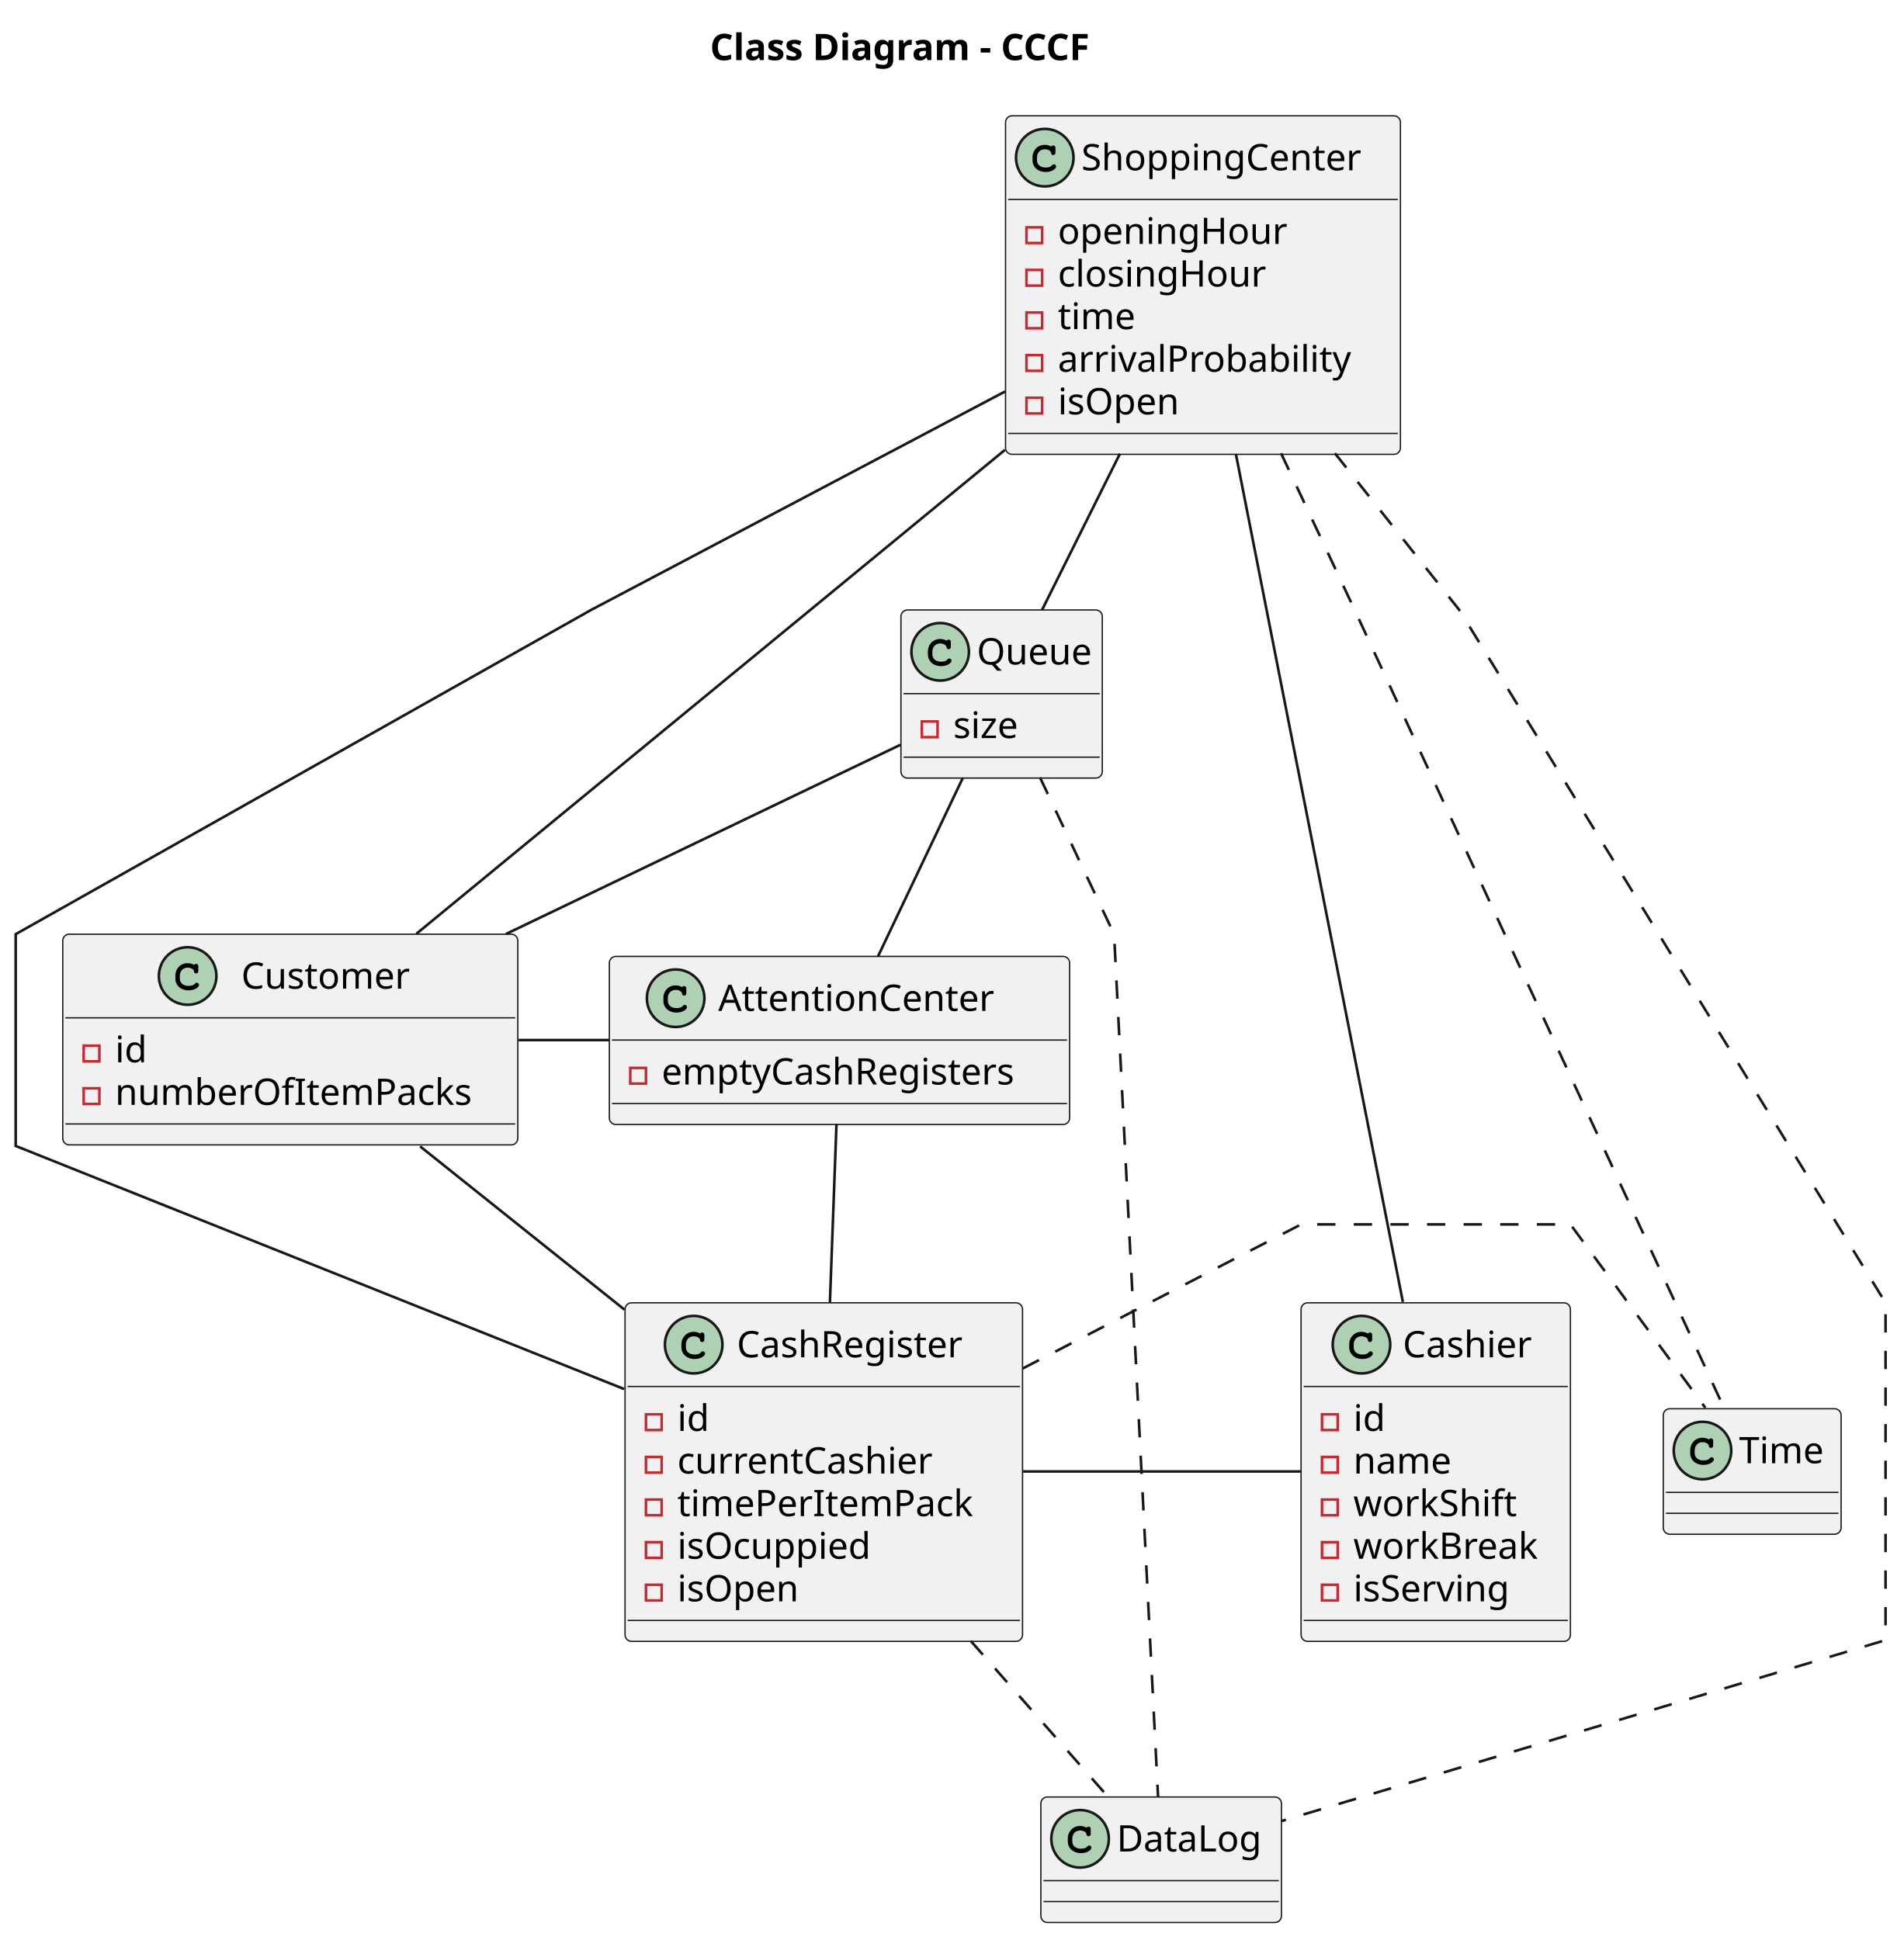
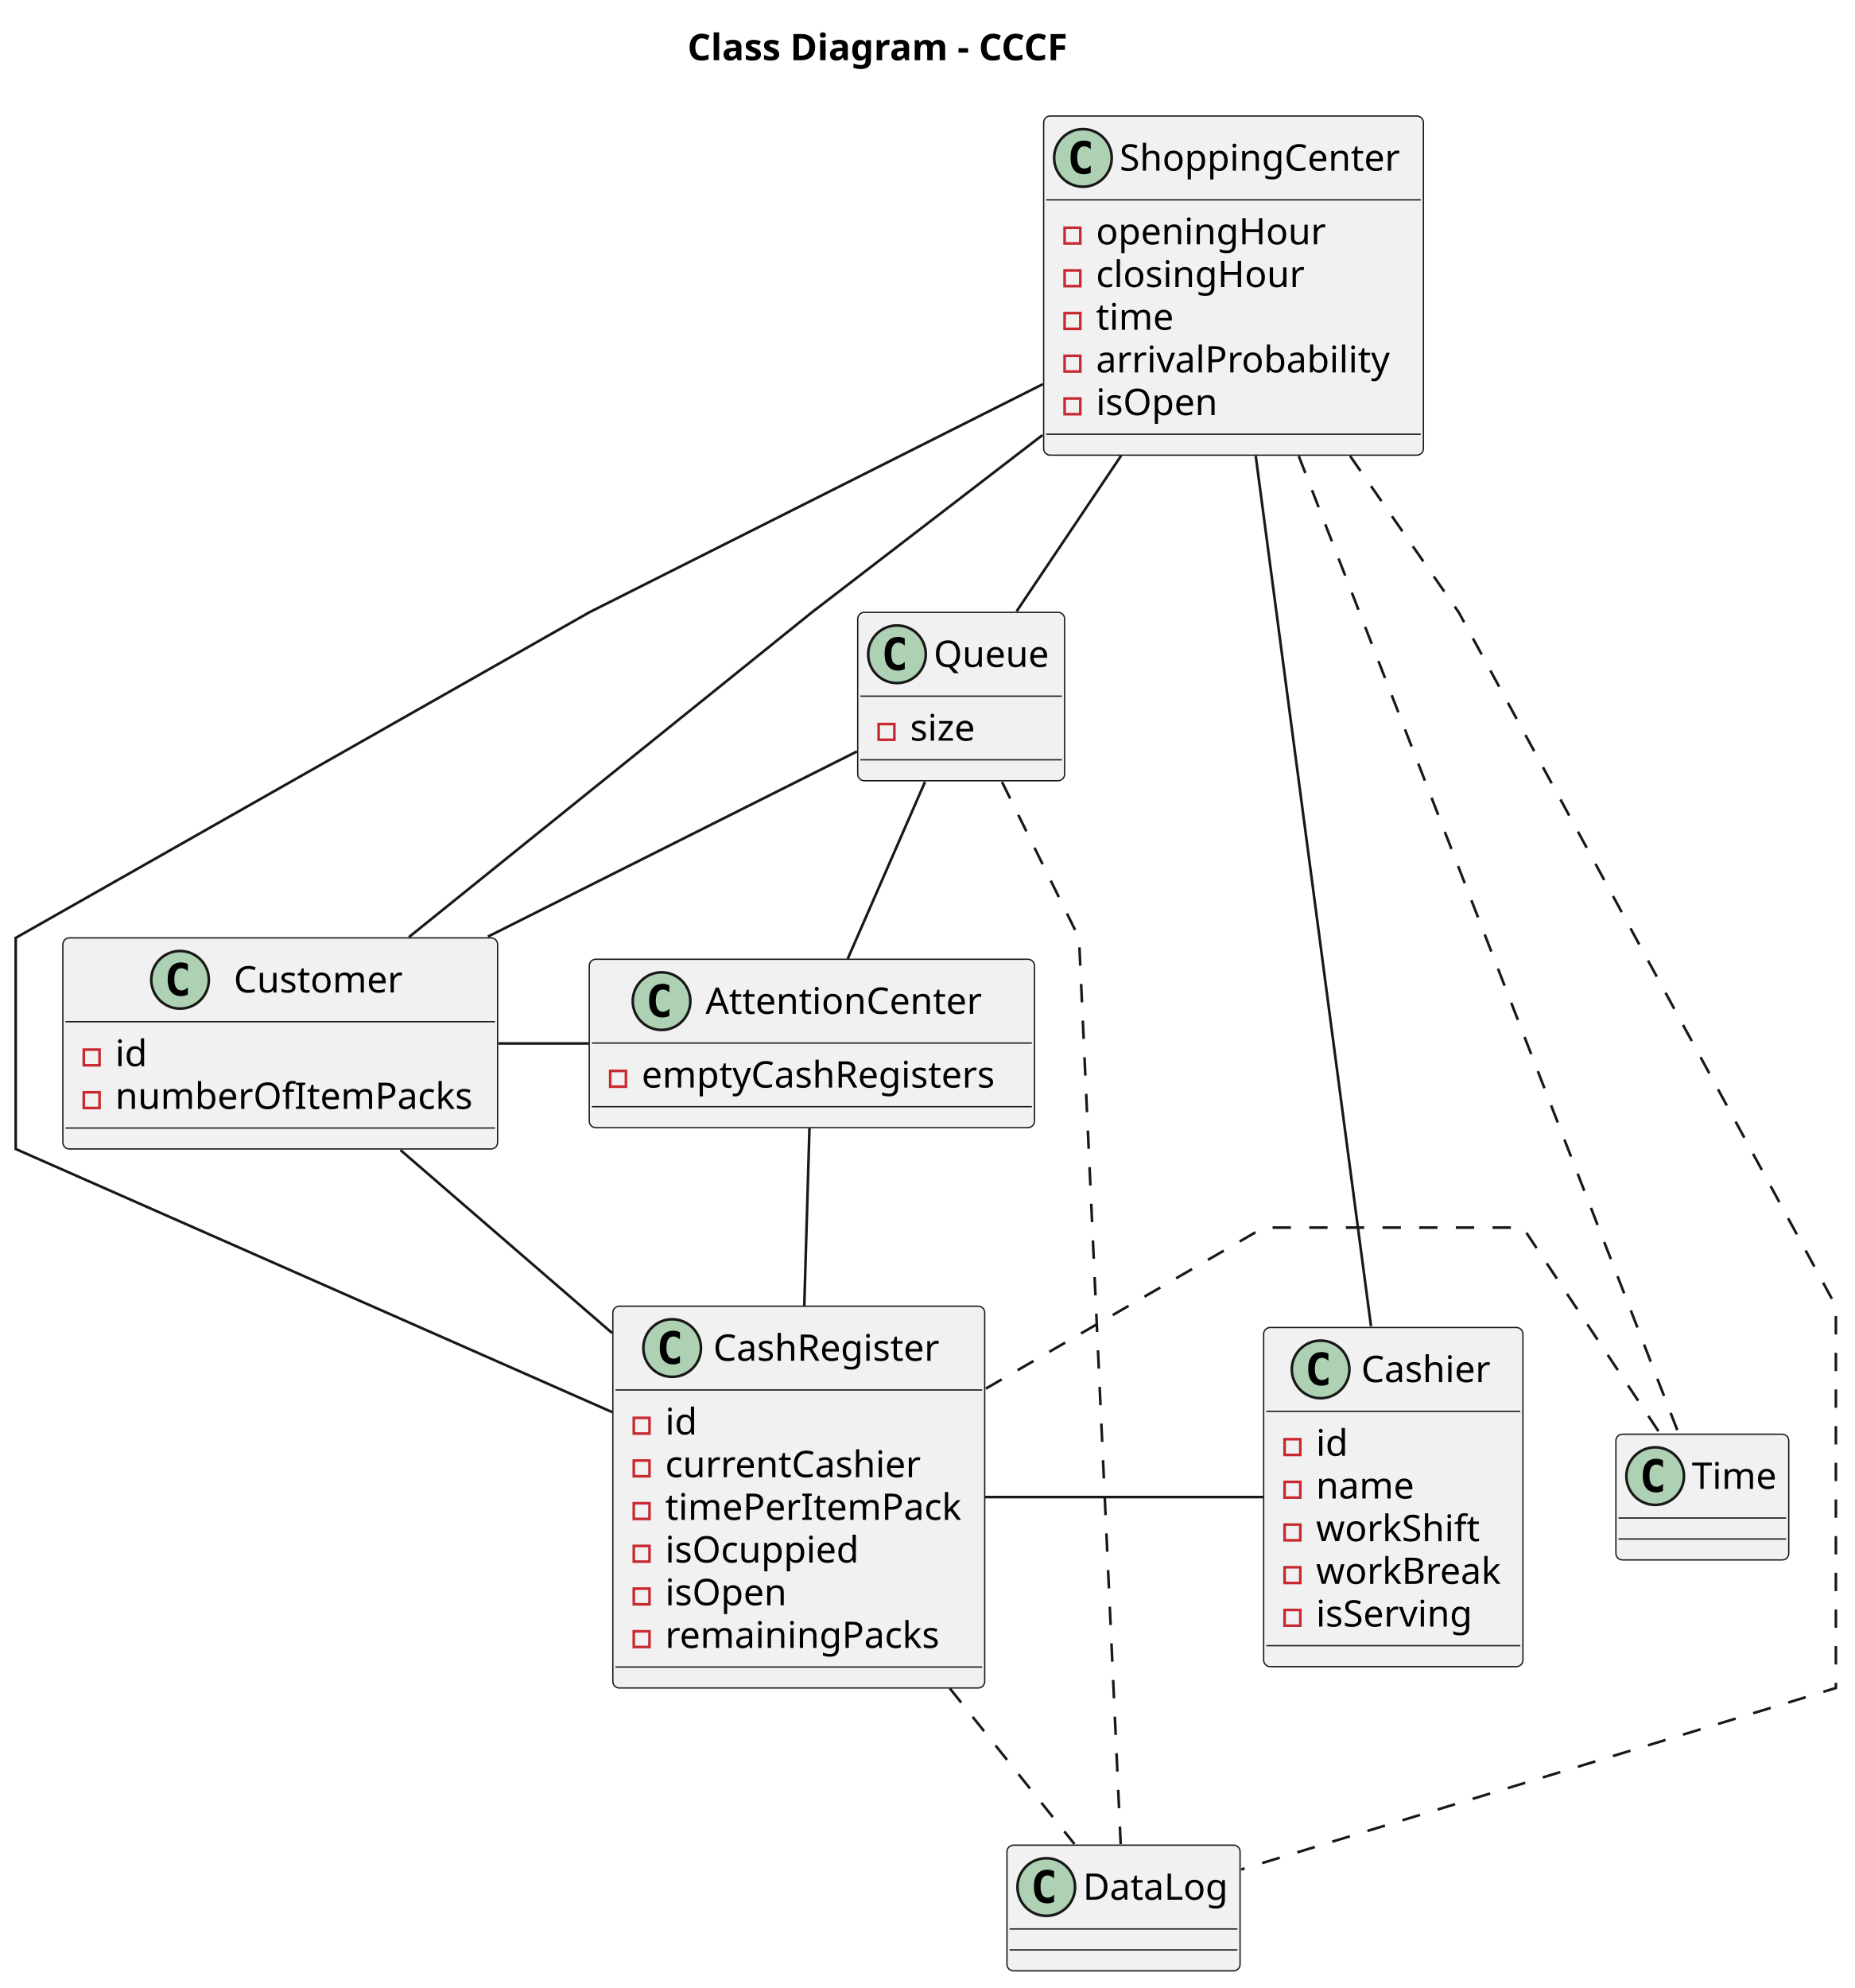
- <svg xmlns="http://www.w3.org/2000/svg" contentStyleType="text/css" height="742px" preserveAspectRatio="none" style="width:728px;height:742px;background:#FFFFFF;" version="1.1" viewBox="0 0 728 742" width="728px" zoomAndPan="magnify">
+ <svg xmlns="http://www.w3.org/2000/svg" contentStyleType="text/css" height="759px" preserveAspectRatio="none" style="width:708px;height:759px;background:#FFFFFF;" version="1.1" viewBox="0 0 708 759" width="708px" zoomAndPan="magnify">
  <defs />
  <g>
-     <text fill="#000000" font-family="sans-serif" font-size="14" font-weight="bold" lengthAdjust="spacing" textLength="171" x="271.5" y="22.995">Class Diagram - CCCF</text>
+     <text fill="#000000" font-family="sans-serif" font-size="14" font-weight="bold" lengthAdjust="spacing" textLength="169" x="262.5" y="22.995">Class Diagram - CCCF</text>
    <g id="elem_Time">
-       <rect codeLine="5" fill="#F1F1F1" height="48" id="Time" rx="2.5" ry="2.5" style="stroke:#181818;stroke-width:0.5;" width="68" x="636" y="538.797" />
-       <ellipse cx="651" cy="554.797" fill="#ADD1B2" rx="11" ry="11" style="stroke:#181818;stroke-width:1.0;" />
-       <path d="M653.344,550.469 C652.406,550.031 651.812,549.891 650.938,549.891 C648.312,549.891 646.312,551.969 646.312,554.688 L646.312,555.812 C646.312,558.391 648.422,560.281 651.312,560.281 C652.531,560.281 653.688,559.984 654.438,559.438 C655.016,559.031 655.344,558.578 655.344,558.188 C655.344,557.734 654.953,557.344 654.484,557.344 C654.266,557.344 654.062,557.422 653.875,557.609 C653.422,558.094 653.422,558.094 653.234,558.188 C652.812,558.453 652.125,558.578 651.359,558.578 C649.312,558.578 648.016,557.484 648.016,555.781 L648.016,554.688 C648.016,552.906 649.266,551.594 651,551.594 C651.578,551.594 652.188,551.75 652.656,552 C653.141,552.281 653.312,552.5 653.406,552.906 C653.469,553.312 653.5,553.438 653.641,553.562 C653.781,553.703 654.016,553.812 654.234,553.812 C654.5,553.812 654.766,553.672 654.938,553.453 C655.047,553.297 655.078,553.109 655.078,552.688 L655.078,551.266 C655.078,550.828 655.062,550.703 654.969,550.547 C654.812,550.281 654.531,550.141 654.234,550.141 C653.938,550.141 653.734,550.234 653.516,550.547 L653.344,550.469 Z " fill="#000000" />
-       <text fill="#000000" font-family="sans-serif" font-size="14" lengthAdjust="spacing" textLength="36" x="665" y="559.644">Time</text>
-       <line style="stroke:#181818;stroke-width:0.5;" x1="637" x2="703" y1="570.797" y2="570.797" />
-       <line style="stroke:#181818;stroke-width:0.5;" x1="637" x2="703" y1="578.797" y2="578.797" />
+       <rect codeLine="5" fill="#F1F1F1" height="48" id="Time" rx="2.5" ry="2.5" style="stroke:#181818;stroke-width:0.5;" width="66" x="617" y="547.567" />
+       <ellipse cx="632" cy="563.567" fill="#ADD1B2" rx="11" ry="11" style="stroke:#181818;stroke-width:1.0;" />
+       <path d="M634.969,569.207 Q634.391,569.504 633.75,569.645 Q633.109,569.801 632.406,569.801 Q629.906,569.801 628.578,568.161 Q627.266,566.504 627.266,563.379 Q627.266,560.254 628.578,558.598 Q629.906,556.942 632.406,556.942 Q633.109,556.942 633.75,557.098 Q634.406,557.254 634.969,557.551 L634.969,560.27 Q634.344,559.692 633.75,559.426 Q633.156,559.145 632.531,559.145 Q631.188,559.145 630.5,560.223 Q629.812,561.286 629.812,563.379 Q629.812,565.473 630.5,566.551 Q631.188,567.614 632.531,567.614 Q633.156,567.614 633.75,567.348 Q634.344,567.067 634.969,566.489 L634.969,569.207 Z " fill="#000000" />
+       <text fill="#000000" font-family="sans-serif" font-size="14" lengthAdjust="spacing" textLength="34" x="646" y="568.414">Time</text>
+       <line style="stroke:#181818;stroke-width:0.5;" x1="618" x2="682" y1="579.567" y2="579.567" />
+       <line style="stroke:#181818;stroke-width:0.5;" x1="618" x2="682" y1="587.567" y2="587.567" />
    </g>
    <g id="elem_ShoppingCenter">
-       <rect codeLine="9" fill="#F1F1F1" height="129.484" id="ShoppingCenter" rx="2.5" ry="2.5" style="stroke:#181818;stroke-width:0.5;" width="151" x="384.5" y="44.297" />
-       <ellipse cx="399.5" cy="60.297" fill="#ADD1B2" rx="11" ry="11" style="stroke:#181818;stroke-width:1.0;" />
-       <path d="M401.844,55.969 C400.906,55.531 400.312,55.391 399.438,55.391 C396.812,55.391 394.812,57.469 394.812,60.188 L394.812,61.312 C394.812,63.891 396.922,65.781 399.812,65.781 C401.031,65.781 402.188,65.484 402.938,64.938 C403.516,64.531 403.844,64.078 403.844,63.688 C403.844,63.234 403.453,62.844 402.984,62.844 C402.766,62.844 402.562,62.922 402.375,63.109 C401.922,63.594 401.922,63.594 401.734,63.688 C401.312,63.953 400.625,64.078 399.859,64.078 C397.812,64.078 396.516,62.984 396.516,61.281 L396.516,60.188 C396.516,58.406 397.766,57.094 399.5,57.094 C400.078,57.094 400.688,57.25 401.156,57.5 C401.641,57.781 401.812,58 401.906,58.406 C401.969,58.812 402,58.938 402.141,59.062 C402.281,59.203 402.516,59.312 402.734,59.312 C403,59.312 403.266,59.172 403.438,58.953 C403.547,58.797 403.578,58.609 403.578,58.188 L403.578,56.766 C403.578,56.328 403.562,56.203 403.469,56.047 C403.312,55.781 403.031,55.641 402.734,55.641 C402.438,55.641 402.234,55.734 402.016,56.047 L401.844,55.969 Z " fill="#000000" />
-       <text fill="#000000" font-family="sans-serif" font-size="14" lengthAdjust="spacing" textLength="119" x="413.5" y="65.144">ShoppingCenter</text>
-       <line style="stroke:#181818;stroke-width:0.5;" x1="385.5" x2="534.5" y1="76.297" y2="76.297" />
-       <rect fill="none" height="6" style="stroke:#C82930;stroke-width:1.0;" width="6" x="392.5" y="86.945" />
-       <text fill="#000000" font-family="sans-serif" font-size="14" lengthAdjust="spacing" textLength="92" x="404.5" y="93.292">openingHour</text>
-       <rect fill="none" height="6" style="stroke:#C82930;stroke-width:1.0;" width="6" x="392.5" y="103.242" />
-       <text fill="#000000" font-family="sans-serif" font-size="14" lengthAdjust="spacing" textLength="83" x="404.5" y="109.589">closingHour</text>
-       <rect fill="none" height="6" style="stroke:#C82930;stroke-width:1.0;" width="6" x="392.5" y="119.539" />
-       <text fill="#000000" font-family="sans-serif" font-size="14" lengthAdjust="spacing" textLength="34" x="404.5" y="125.886">time</text>
-       <rect fill="none" height="6" style="stroke:#C82930;stroke-width:1.0;" width="6" x="392.5" y="135.836" />
-       <text fill="#000000" font-family="sans-serif" font-size="14" lengthAdjust="spacing" textLength="123" x="404.5" y="142.183">arrivalProbability</text>
-       <rect fill="none" height="6" style="stroke:#C82930;stroke-width:1.0;" width="6" x="392.5" y="152.133" />
-       <text fill="#000000" font-family="sans-serif" font-size="14" lengthAdjust="spacing" textLength="50" x="404.5" y="158.48">isOpen</text>
-       <line style="stroke:#181818;stroke-width:0.5;" x1="385.5" x2="534.5" y1="165.781" y2="165.781" />
+       <rect codeLine="9" fill="#F1F1F1" height="129.484" id="ShoppingCenter" rx="2.5" ry="2.5" style="stroke:#181818;stroke-width:0.5;" width="145" x="398.5" y="44.297" />
+       <ellipse cx="413.5" cy="60.297" fill="#ADD1B2" rx="11" ry="11" style="stroke:#181818;stroke-width:1.0;" />
+       <path d="M416.469,65.938 Q415.891,66.234 415.25,66.375 Q414.609,66.531 413.906,66.531 Q411.406,66.531 410.078,64.891 Q408.766,63.234 408.766,60.109 Q408.766,56.984 410.078,55.328 Q411.406,53.672 413.906,53.672 Q414.609,53.672 415.25,53.828 Q415.906,53.984 416.469,54.281 L416.469,57 Q415.844,56.422 415.25,56.156 Q414.656,55.875 414.031,55.875 Q412.688,55.875 412,56.953 Q411.312,58.016 411.312,60.109 Q411.312,62.203 412,63.281 Q412.688,64.344 414.031,64.344 Q414.656,64.344 415.25,64.078 Q415.844,63.797 416.469,63.219 L416.469,65.938 Z " fill="#000000" />
+       <text fill="#000000" font-family="sans-serif" font-size="14" lengthAdjust="spacing" textLength="113" x="427.5" y="65.144">ShoppingCenter</text>
+       <line style="stroke:#181818;stroke-width:0.5;" x1="399.5" x2="542.5" y1="76.297" y2="76.297" />
+       <rect fill="none" height="6" style="stroke:#C82930;stroke-width:1.0;" width="6" x="406.5" y="86.945" />
+       <text fill="#000000" font-family="sans-serif" font-size="14" lengthAdjust="spacing" textLength="90" x="418.5" y="93.292">openingHour</text>
+       <rect fill="none" height="6" style="stroke:#C82930;stroke-width:1.0;" width="6" x="406.5" y="103.242" />
+       <text fill="#000000" font-family="sans-serif" font-size="14" lengthAdjust="spacing" textLength="82" x="418.5" y="109.589">closingHour</text>
+       <rect fill="none" height="6" style="stroke:#C82930;stroke-width:1.0;" width="6" x="406.5" y="119.539" />
+       <text fill="#000000" font-family="sans-serif" font-size="14" lengthAdjust="spacing" textLength="30" x="418.5" y="125.886">time</text>
+       <rect fill="none" height="6" style="stroke:#C82930;stroke-width:1.0;" width="6" x="406.5" y="135.836" />
+       <text fill="#000000" font-family="sans-serif" font-size="14" lengthAdjust="spacing" textLength="109" x="418.5" y="142.183">arrivalProbability</text>
+       <rect fill="none" height="6" style="stroke:#C82930;stroke-width:1.0;" width="6" x="406.5" y="152.133" />
+       <text fill="#000000" font-family="sans-serif" font-size="14" lengthAdjust="spacing" textLength="49" x="418.5" y="158.48">isOpen</text>
+       <line style="stroke:#181818;stroke-width:0.5;" x1="399.5" x2="542.5" y1="165.781" y2="165.781" />
    </g>
    <g id="elem_AttentionCenter">
-       <rect codeLine="17" fill="#F1F1F1" height="64.297" id="AttentionCenter" rx="2.5" ry="2.5" style="stroke:#181818;stroke-width:0.5;" width="176" x="233" y="365.797" />
-       <ellipse cx="258.35" cy="381.797" fill="#ADD1B2" rx="11" ry="11" style="stroke:#181818;stroke-width:1.0;" />
-       <path d="M260.694,377.469 C259.756,377.031 259.163,376.891 258.288,376.891 C255.662,376.891 253.662,378.969 253.662,381.688 L253.662,382.812 C253.662,385.391 255.772,387.281 258.663,387.281 C259.881,387.281 261.038,386.984 261.788,386.438 C262.366,386.031 262.694,385.578 262.694,385.188 C262.694,384.734 262.303,384.344 261.834,384.344 C261.616,384.344 261.413,384.422 261.225,384.609 C260.772,385.094 260.772,385.094 260.584,385.188 C260.163,385.453 259.475,385.578 258.709,385.578 C256.663,385.578 255.366,384.484 255.366,382.781 L255.366,381.688 C255.366,379.906 256.616,378.594 258.35,378.594 C258.928,378.594 259.538,378.75 260.006,379 C260.491,379.281 260.663,379.5 260.756,379.906 C260.819,380.312 260.85,380.438 260.991,380.562 C261.131,380.703 261.366,380.812 261.584,380.812 C261.85,380.812 262.116,380.672 262.288,380.453 C262.397,380.297 262.428,380.109 262.428,379.688 L262.428,378.266 C262.428,377.828 262.413,377.703 262.319,377.547 C262.163,377.281 261.881,377.141 261.584,377.141 C261.288,377.141 261.084,377.234 260.866,377.547 L260.694,377.469 Z " fill="#000000" />
-       <text fill="#000000" font-family="sans-serif" font-size="14" lengthAdjust="spacing" textLength="121" x="274.65" y="386.644">AttentionCenter</text>
-       <line style="stroke:#181818;stroke-width:0.5;" x1="234" x2="408" y1="397.797" y2="397.797" />
-       <rect fill="none" height="6" style="stroke:#C82930;stroke-width:1.0;" width="6" x="241" y="408.445" />
-       <text fill="#000000" font-family="sans-serif" font-size="14" lengthAdjust="spacing" textLength="150" x="253" y="414.792">emptyCashRegisters</text>
-       <line style="stroke:#181818;stroke-width:0.5;" x1="234" x2="408" y1="422.094" y2="422.094" />
+       <rect codeLine="17" fill="#F1F1F1" height="64.297" id="AttentionCenter" rx="2.5" ry="2.5" style="stroke:#181818;stroke-width:0.5;" width="170" x="225" y="366.227" />
+       <ellipse cx="252.6" cy="382.227" fill="#ADD1B2" rx="11" ry="11" style="stroke:#181818;stroke-width:1.0;" />
+       <path d="M255.569,387.868 Q254.991,388.164 254.35,388.305 Q253.709,388.461 253.006,388.461 Q250.506,388.461 249.178,386.821 Q247.866,385.164 247.866,382.039 Q247.866,378.914 249.178,377.258 Q250.506,375.602 253.006,375.602 Q253.709,375.602 254.35,375.758 Q255.006,375.914 255.569,376.211 L255.569,378.93 Q254.944,378.352 254.35,378.086 Q253.756,377.805 253.131,377.805 Q251.787,377.805 251.1,378.883 Q250.412,379.946 250.412,382.039 Q250.412,384.133 251.1,385.211 Q251.787,386.274 253.131,386.274 Q253.756,386.274 254.35,386.008 Q254.944,385.727 255.569,385.149 L255.569,387.868 Z " fill="#000000" />
+       <text fill="#000000" font-family="sans-serif" font-size="14" lengthAdjust="spacing" textLength="110" x="269.4" y="387.074">AttentionCenter</text>
+       <line style="stroke:#181818;stroke-width:0.5;" x1="226" x2="394" y1="398.227" y2="398.227" />
+       <rect fill="none" height="6" style="stroke:#C82930;stroke-width:1.0;" width="6" x="233" y="408.875" />
+       <text fill="#000000" font-family="sans-serif" font-size="14" lengthAdjust="spacing" textLength="144" x="245" y="415.222">emptyCashRegisters</text>
+       <line style="stroke:#181818;stroke-width:0.5;" x1="226" x2="394" y1="422.524" y2="422.524" />
    </g>
    <g id="elem_CashRegister">
-       <rect codeLine="21" fill="#F1F1F1" height="129.484" id="CashRegister" rx="2.5" ry="2.5" style="stroke:#181818;stroke-width:0.5;" width="152" x="239" y="498.297" />
-       <ellipse cx="265.25" cy="514.297" fill="#ADD1B2" rx="11" ry="11" style="stroke:#181818;stroke-width:1.0;" />
-       <path d="M267.594,509.969 C266.656,509.531 266.062,509.391 265.188,509.391 C262.562,509.391 260.562,511.469 260.562,514.188 L260.562,515.312 C260.562,517.891 262.672,519.781 265.562,519.781 C266.781,519.781 267.938,519.484 268.688,518.938 C269.266,518.531 269.594,518.078 269.594,517.688 C269.594,517.234 269.203,516.844 268.734,516.844 C268.516,516.844 268.312,516.922 268.125,517.109 C267.672,517.594 267.672,517.594 267.484,517.688 C267.062,517.953 266.375,518.078 265.609,518.078 C263.562,518.078 262.266,516.984 262.266,515.281 L262.266,514.188 C262.266,512.406 263.516,511.094 265.25,511.094 C265.828,511.094 266.438,511.25 266.906,511.5 C267.391,511.781 267.562,512 267.656,512.406 C267.719,512.812 267.75,512.938 267.891,513.062 C268.031,513.203 268.266,513.312 268.484,513.312 C268.75,513.312 269.016,513.172 269.188,512.953 C269.297,512.797 269.328,512.609 269.328,512.188 L269.328,510.766 C269.328,510.328 269.312,510.203 269.219,510.047 C269.062,509.781 268.781,509.641 268.484,509.641 C268.188,509.641 267.984,509.734 267.766,510.047 L267.594,509.969 Z " fill="#000000" />
-       <text fill="#000000" font-family="sans-serif" font-size="14" lengthAdjust="spacing" textLength="95" x="281.75" y="519.144">CashRegister</text>
-       <line style="stroke:#181818;stroke-width:0.5;" x1="240" x2="390" y1="530.297" y2="530.297" />
-       <rect fill="none" height="6" style="stroke:#C82930;stroke-width:1.0;" width="6" x="247" y="540.945" />
-       <text fill="#000000" font-family="sans-serif" font-size="14" lengthAdjust="spacing" textLength="13" x="259" y="547.292">id</text>
-       <rect fill="none" height="6" style="stroke:#C82930;stroke-width:1.0;" width="6" x="247" y="557.242" />
-       <text fill="#000000" font-family="sans-serif" font-size="14" lengthAdjust="spacing" textLength="106" x="259" y="563.589">currentCashier</text>
-       <rect fill="none" height="6" style="stroke:#C82930;stroke-width:1.0;" width="6" x="247" y="573.539" />
-       <text fill="#000000" font-family="sans-serif" font-size="14" lengthAdjust="spacing" textLength="126" x="259" y="579.886">timePerItemPack</text>
-       <rect fill="none" height="6" style="stroke:#C82930;stroke-width:1.0;" width="6" x="247" y="589.836" />
-       <text fill="#000000" font-family="sans-serif" font-size="14" lengthAdjust="spacing" textLength="80" x="259" y="596.183">isOcuppied</text>
-       <rect fill="none" height="6" style="stroke:#C82930;stroke-width:1.0;" width="6" x="247" y="606.133" />
-       <text fill="#000000" font-family="sans-serif" font-size="14" lengthAdjust="spacing" textLength="50" x="259" y="612.48">isOpen</text>
-       <line style="stroke:#181818;stroke-width:0.5;" x1="240" x2="390" y1="619.781" y2="619.781" />
+       <rect codeLine="21" fill="#F1F1F1" height="145.781" id="CashRegister" rx="2.5" ry="2.5" style="stroke:#181818;stroke-width:0.5;" width="142" x="234" y="498.677" />
+       <ellipse cx="256.65" cy="514.677" fill="#ADD1B2" rx="11" ry="11" style="stroke:#181818;stroke-width:1.0;" />
+       <path d="M259.619,520.317 Q259.041,520.614 258.4,520.755 Q257.759,520.911 257.056,520.911 Q254.556,520.911 253.228,519.271 Q251.916,517.614 251.916,514.489 Q251.916,511.364 253.228,509.708 Q254.556,508.052 257.056,508.052 Q257.759,508.052 258.4,508.208 Q259.056,508.364 259.619,508.661 L259.619,511.38 Q258.994,510.802 258.4,510.536 Q257.806,510.255 257.181,510.255 Q255.838,510.255 255.15,511.333 Q254.463,512.396 254.463,514.489 Q254.463,516.583 255.15,517.661 Q255.838,518.724 257.181,518.724 Q257.806,518.724 258.4,518.458 Q258.994,518.177 259.619,517.599 L259.619,520.317 Z " fill="#000000" />
+       <text fill="#000000" font-family="sans-serif" font-size="14" lengthAdjust="spacing" textLength="93" x="272.35" y="519.524">CashRegister</text>
+       <line style="stroke:#181818;stroke-width:0.5;" x1="235" x2="375" y1="530.677" y2="530.677" />
+       <rect fill="none" height="6" style="stroke:#C82930;stroke-width:1.0;" width="6" x="242" y="541.325" />
+       <text fill="#000000" font-family="sans-serif" font-size="14" lengthAdjust="spacing" textLength="12" x="254" y="547.672">id</text>
+       <rect fill="none" height="6" style="stroke:#C82930;stroke-width:1.0;" width="6" x="242" y="557.622" />
+       <text fill="#000000" font-family="sans-serif" font-size="14" lengthAdjust="spacing" textLength="102" x="254" y="563.969">currentCashier</text>
+       <rect fill="none" height="6" style="stroke:#C82930;stroke-width:1.0;" width="6" x="242" y="573.919" />
+       <text fill="#000000" font-family="sans-serif" font-size="14" lengthAdjust="spacing" textLength="116" x="254" y="580.266">timePerItemPack</text>
+       <rect fill="none" height="6" style="stroke:#C82930;stroke-width:1.0;" width="6" x="242" y="590.216" />
+       <text fill="#000000" font-family="sans-serif" font-size="14" lengthAdjust="spacing" textLength="78" x="254" y="596.563">isOcuppied</text>
+       <rect fill="none" height="6" style="stroke:#C82930;stroke-width:1.0;" width="6" x="242" y="606.513" />
+       <text fill="#000000" font-family="sans-serif" font-size="14" lengthAdjust="spacing" textLength="49" x="254" y="612.86">isOpen</text>
+       <rect fill="none" height="6" style="stroke:#C82930;stroke-width:1.0;" width="6" x="242" y="622.81" />
+       <text fill="#000000" font-family="sans-serif" font-size="14" lengthAdjust="spacing" textLength="109" x="254" y="629.156">remainingPacks</text>
+       <line style="stroke:#181818;stroke-width:0.5;" x1="235" x2="375" y1="636.458" y2="636.458" />
    </g>
    <g id="elem_Customer">
-       <rect codeLine="29" fill="#F1F1F1" height="80.594" id="Customer" rx="2.5" ry="2.5" style="stroke:#181818;stroke-width:0.5;" width="174" x="24" y="357.297" />
-       <ellipse cx="71.75" cy="373.297" fill="#ADD1B2" rx="11" ry="11" style="stroke:#181818;stroke-width:1.0;" />
-       <path d="M74.094,368.969 C73.156,368.531 72.562,368.391 71.688,368.391 C69.062,368.391 67.062,370.469 67.062,373.188 L67.062,374.312 C67.062,376.891 69.172,378.781 72.062,378.781 C73.281,378.781 74.438,378.484 75.188,377.938 C75.766,377.531 76.094,377.078 76.094,376.688 C76.094,376.234 75.703,375.844 75.234,375.844 C75.016,375.844 74.812,375.922 74.625,376.109 C74.172,376.594 74.172,376.594 73.984,376.688 C73.562,376.953 72.875,377.078 72.109,377.078 C70.062,377.078 68.766,375.984 68.766,374.281 L68.766,373.188 C68.766,371.406 70.016,370.094 71.75,370.094 C72.328,370.094 72.938,370.25 73.406,370.5 C73.891,370.781 74.062,371 74.156,371.406 C74.219,371.812 74.25,371.938 74.391,372.062 C74.531,372.203 74.766,372.312 74.984,372.312 C75.25,372.312 75.516,372.172 75.688,371.953 C75.797,371.797 75.828,371.609 75.828,371.188 L75.828,369.766 C75.828,369.328 75.812,369.203 75.719,369.047 C75.562,368.781 75.281,368.641 74.984,368.641 C74.688,368.641 74.484,368.734 74.266,369.047 L74.094,368.969 Z " fill="#000000" />
-       <text fill="#000000" font-family="sans-serif" font-size="14" lengthAdjust="spacing" textLength="70" x="92.25" y="378.144">Customer</text>
-       <line style="stroke:#181818;stroke-width:0.5;" x1="25" x2="197" y1="389.297" y2="389.297" />
-       <rect fill="none" height="6" style="stroke:#C82930;stroke-width:1.0;" width="6" x="32" y="399.945" />
-       <text fill="#000000" font-family="sans-serif" font-size="14" lengthAdjust="spacing" textLength="13" x="44" y="406.292">id</text>
-       <rect fill="none" height="6" style="stroke:#C82930;stroke-width:1.0;" width="6" x="32" y="416.242" />
-       <text fill="#000000" font-family="sans-serif" font-size="14" lengthAdjust="spacing" textLength="148" x="44" y="422.589">numberOfItemPacks</text>
-       <line style="stroke:#181818;stroke-width:0.5;" x1="25" x2="197" y1="429.891" y2="429.891" />
+       <rect codeLine="30" fill="#F1F1F1" height="80.594" id="Customer" rx="2.5" ry="2.5" style="stroke:#181818;stroke-width:0.5;" width="166" x="24" y="358.077" />
+       <ellipse cx="68.75" cy="374.077" fill="#ADD1B2" rx="11" ry="11" style="stroke:#181818;stroke-width:1.0;" />
+       <path d="M71.719,379.717 Q71.141,380.014 70.5,380.155 Q69.859,380.311 69.156,380.311 Q66.656,380.311 65.328,378.671 Q64.016,377.014 64.016,373.889 Q64.016,370.764 65.328,369.108 Q66.656,367.452 69.156,367.452 Q69.859,367.452 70.5,367.608 Q71.156,367.764 71.719,368.061 L71.719,370.78 Q71.094,370.202 70.5,369.936 Q69.906,369.655 69.281,369.655 Q67.938,369.655 67.25,370.733 Q66.562,371.796 66.562,373.889 Q66.562,375.983 67.25,377.061 Q67.938,378.124 69.281,378.124 Q69.906,378.124 70.5,377.858 Q71.094,377.577 71.719,376.999 L71.719,379.717 Z " fill="#000000" />
+       <text fill="#000000" font-family="sans-serif" font-size="14" lengthAdjust="spacing" textLength="68" x="89.25" y="378.924">Customer</text>
+       <line style="stroke:#181818;stroke-width:0.5;" x1="25" x2="189" y1="390.077" y2="390.077" />
+       <rect fill="none" height="6" style="stroke:#C82930;stroke-width:1.0;" width="6" x="32" y="400.725" />
+       <text fill="#000000" font-family="sans-serif" font-size="14" lengthAdjust="spacing" textLength="12" x="44" y="407.072">id</text>
+       <rect fill="none" height="6" style="stroke:#C82930;stroke-width:1.0;" width="6" x="32" y="417.022" />
+       <text fill="#000000" font-family="sans-serif" font-size="14" lengthAdjust="spacing" textLength="140" x="44" y="423.369">numberOfItemPacks</text>
+       <line style="stroke:#181818;stroke-width:0.5;" x1="25" x2="189" y1="430.671" y2="430.671" />
    </g>
    <g id="elem_Queue">
-       <rect codeLine="34" fill="#F1F1F1" height="64.297" id="Queue" rx="2.5" ry="2.5" style="stroke:#181818;stroke-width:0.5;" width="77" x="344.5" y="233.297" />
-       <ellipse cx="359.5" cy="249.297" fill="#ADD1B2" rx="11" ry="11" style="stroke:#181818;stroke-width:1.0;" />
-       <path d="M361.844,244.969 C360.906,244.531 360.312,244.391 359.438,244.391 C356.812,244.391 354.812,246.469 354.812,249.188 L354.812,250.312 C354.812,252.891 356.922,254.781 359.812,254.781 C361.031,254.781 362.188,254.484 362.938,253.938 C363.516,253.531 363.844,253.078 363.844,252.688 C363.844,252.234 363.453,251.844 362.984,251.844 C362.766,251.844 362.562,251.922 362.375,252.109 C361.922,252.594 361.922,252.594 361.734,252.688 C361.312,252.953 360.625,253.078 359.859,253.078 C357.812,253.078 356.516,251.984 356.516,250.281 L356.516,249.188 C356.516,247.406 357.766,246.094 359.5,246.094 C360.078,246.094 360.688,246.25 361.156,246.5 C361.641,246.781 361.812,247 361.906,247.406 C361.969,247.812 362,247.938 362.141,248.062 C362.281,248.203 362.516,248.312 362.734,248.312 C363,248.312 363.266,248.172 363.438,247.953 C363.547,247.797 363.578,247.609 363.578,247.188 L363.578,245.766 C363.578,245.328 363.562,245.203 363.469,245.047 C363.312,244.781 363.031,244.641 362.734,244.641 C362.438,244.641 362.234,244.734 362.016,245.047 L361.844,244.969 Z " fill="#000000" />
-       <text fill="#000000" font-family="sans-serif" font-size="14" lengthAdjust="spacing" textLength="45" x="373.5" y="254.144">Queue</text>
-       <line style="stroke:#181818;stroke-width:0.5;" x1="345.5" x2="420.5" y1="265.297" y2="265.297" />
-       <rect fill="none" height="6" style="stroke:#C82930;stroke-width:1.0;" width="6" x="352.5" y="275.945" />
-       <text fill="#000000" font-family="sans-serif" font-size="14" lengthAdjust="spacing" textLength="28" x="364.5" y="282.292">size</text>
-       <line style="stroke:#181818;stroke-width:0.5;" x1="345.5" x2="420.5" y1="289.594" y2="289.594" />
+       <rect codeLine="35" fill="#F1F1F1" height="64.297" id="Queue" rx="2.5" ry="2.5" style="stroke:#181818;stroke-width:0.5;" width="79" x="327.5" y="233.787" />
+       <ellipse cx="342.5" cy="249.787" fill="#ADD1B2" rx="11" ry="11" style="stroke:#181818;stroke-width:1.0;" />
+       <path d="M345.469,255.428 Q344.891,255.724 344.25,255.865 Q343.609,256.021 342.906,256.021 Q340.406,256.021 339.078,254.381 Q337.766,252.724 337.766,249.599 Q337.766,246.474 339.078,244.818 Q340.406,243.162 342.906,243.162 Q343.609,243.162 344.25,243.318 Q344.906,243.474 345.469,243.771 L345.469,246.49 Q344.844,245.912 344.25,245.646 Q343.656,245.365 343.031,245.365 Q341.688,245.365 341,246.443 Q340.312,247.506 340.312,249.599 Q340.312,251.693 341,252.771 Q341.688,253.834 343.031,253.834 Q343.656,253.834 344.25,253.568 Q344.844,253.287 345.469,252.709 L345.469,255.428 Z " fill="#000000" />
+       <text fill="#000000" font-family="sans-serif" font-size="14" lengthAdjust="spacing" textLength="47" x="356.5" y="254.634">Queue</text>
+       <line style="stroke:#181818;stroke-width:0.5;" x1="328.5" x2="405.5" y1="265.787" y2="265.787" />
+       <rect fill="none" height="6" style="stroke:#C82930;stroke-width:1.0;" width="6" x="335.5" y="276.435" />
+       <text fill="#000000" font-family="sans-serif" font-size="14" lengthAdjust="spacing" textLength="28" x="347.5" y="282.782">size</text>
+       <line style="stroke:#181818;stroke-width:0.5;" x1="328.5" x2="405.5" y1="290.084" y2="290.084" />
    </g>
    <g id="elem_Cashier">
-       <rect codeLine="38" fill="#F1F1F1" height="129.484" id="Cashier" rx="2.5" ry="2.5" style="stroke:#181818;stroke-width:0.5;" width="103" x="497.5" y="498.297" />
-       <ellipse cx="520.6" cy="514.297" fill="#ADD1B2" rx="11" ry="11" style="stroke:#181818;stroke-width:1.0;" />
-       <path d="M522.944,509.969 C522.006,509.531 521.413,509.391 520.538,509.391 C517.913,509.391 515.913,511.469 515.913,514.188 L515.913,515.312 C515.913,517.891 518.022,519.781 520.913,519.781 C522.131,519.781 523.288,519.484 524.038,518.938 C524.616,518.531 524.944,518.078 524.944,517.688 C524.944,517.234 524.553,516.844 524.084,516.844 C523.866,516.844 523.663,516.922 523.475,517.109 C523.022,517.594 523.022,517.594 522.834,517.688 C522.413,517.953 521.725,518.078 520.959,518.078 C518.913,518.078 517.616,516.984 517.616,515.281 L517.616,514.188 C517.616,512.406 518.866,511.094 520.6,511.094 C521.178,511.094 521.788,511.25 522.256,511.5 C522.741,511.781 522.913,512 523.006,512.406 C523.069,512.812 523.1,512.938 523.241,513.062 C523.381,513.203 523.616,513.312 523.834,513.312 C524.1,513.312 524.366,513.172 524.538,512.953 C524.647,512.797 524.678,512.609 524.678,512.188 L524.678,510.766 C524.678,510.328 524.663,510.203 524.569,510.047 C524.413,509.781 524.131,509.641 523.834,509.641 C523.538,509.641 523.334,509.734 523.116,510.047 L522.944,509.969 Z " fill="#000000" />
-       <text fill="#000000" font-family="sans-serif" font-size="14" lengthAdjust="spacing" textLength="53" x="536.4" y="519.144">Cashier</text>
-       <line style="stroke:#181818;stroke-width:0.5;" x1="498.5" x2="599.5" y1="530.297" y2="530.297" />
-       <rect fill="none" height="6" style="stroke:#C82930;stroke-width:1.0;" width="6" x="505.5" y="540.945" />
-       <text fill="#000000" font-family="sans-serif" font-size="14" lengthAdjust="spacing" textLength="13" x="517.5" y="547.292">id</text>
-       <rect fill="none" height="6" style="stroke:#C82930;stroke-width:1.0;" width="6" x="505.5" y="557.242" />
-       <text fill="#000000" font-family="sans-serif" font-size="14" lengthAdjust="spacing" textLength="40" x="517.5" y="563.589">name</text>
-       <rect fill="none" height="6" style="stroke:#C82930;stroke-width:1.0;" width="6" x="505.5" y="573.539" />
-       <text fill="#000000" font-family="sans-serif" font-size="14" lengthAdjust="spacing" textLength="70" x="517.5" y="579.886">workShift</text>
-       <rect fill="none" height="6" style="stroke:#C82930;stroke-width:1.0;" width="6" x="505.5" y="589.836" />
-       <text fill="#000000" font-family="sans-serif" font-size="14" lengthAdjust="spacing" textLength="77" x="517.5" y="596.183">workBreak</text>
-       <rect fill="none" height="6" style="stroke:#C82930;stroke-width:1.0;" width="6" x="505.5" y="606.133" />
-       <text fill="#000000" font-family="sans-serif" font-size="14" lengthAdjust="spacing" textLength="65" x="517.5" y="612.48">isServing</text>
-       <line style="stroke:#181818;stroke-width:0.5;" x1="498.5" x2="599.5" y1="619.781" y2="619.781" />
+       <rect codeLine="39" fill="#F1F1F1" height="129.484" id="Cashier" rx="2.5" ry="2.5" style="stroke:#181818;stroke-width:0.5;" width="99" x="482.5" y="506.827" />
+       <ellipse cx="504.25" cy="522.827" fill="#ADD1B2" rx="11" ry="11" style="stroke:#181818;stroke-width:1.0;" />
+       <path d="M507.219,528.467 Q506.641,528.764 506,528.905 Q505.359,529.061 504.656,529.061 Q502.156,529.061 500.828,527.421 Q499.516,525.764 499.516,522.639 Q499.516,519.514 500.828,517.858 Q502.156,516.202 504.656,516.202 Q505.359,516.202 506,516.358 Q506.656,516.514 507.219,516.811 L507.219,519.53 Q506.594,518.952 506,518.686 Q505.406,518.405 504.781,518.405 Q503.438,518.405 502.75,519.483 Q502.062,520.546 502.062,522.639 Q502.062,524.733 502.75,525.811 Q503.438,526.874 504.781,526.874 Q505.406,526.874 506,526.608 Q506.594,526.327 507.219,525.749 L507.219,528.467 Z " fill="#000000" />
+       <text fill="#000000" font-family="sans-serif" font-size="14" lengthAdjust="spacing" textLength="52" x="519.75" y="527.674">Cashier</text>
+       <line style="stroke:#181818;stroke-width:0.5;" x1="483.5" x2="580.5" y1="538.827" y2="538.827" />
+       <rect fill="none" height="6" style="stroke:#C82930;stroke-width:1.0;" width="6" x="490.5" y="549.475" />
+       <text fill="#000000" font-family="sans-serif" font-size="14" lengthAdjust="spacing" textLength="12" x="502.5" y="555.822">id</text>
+       <rect fill="none" height="6" style="stroke:#C82930;stroke-width:1.0;" width="6" x="490.5" y="565.772" />
+       <text fill="#000000" font-family="sans-serif" font-size="14" lengthAdjust="spacing" textLength="39" x="502.5" y="572.119">name</text>
+       <rect fill="none" height="6" style="stroke:#C82930;stroke-width:1.0;" width="6" x="490.5" y="582.069" />
+       <text fill="#000000" font-family="sans-serif" font-size="14" lengthAdjust="spacing" textLength="63" x="502.5" y="588.416">workShift</text>
+       <rect fill="none" height="6" style="stroke:#C82930;stroke-width:1.0;" width="6" x="490.5" y="598.366" />
+       <text fill="#000000" font-family="sans-serif" font-size="14" lengthAdjust="spacing" textLength="73" x="502.5" y="604.713">workBreak</text>
+       <rect fill="none" height="6" style="stroke:#C82930;stroke-width:1.0;" width="6" x="490.5" y="614.663" />
+       <text fill="#000000" font-family="sans-serif" font-size="14" lengthAdjust="spacing" textLength="62" x="502.5" y="621.01">isServing</text>
+       <line style="stroke:#181818;stroke-width:0.5;" x1="483.5" x2="580.5" y1="628.311" y2="628.311" />
    </g>
    <g id="elem_DataLog">
-       <rect codeLine="46" fill="#F1F1F1" height="48" id="DataLog" rx="2.5" ry="2.5" style="stroke:#181818;stroke-width:0.5;" width="92" x="398" y="687.297" />
-       <ellipse cx="413" cy="703.297" fill="#ADD1B2" rx="11" ry="11" style="stroke:#181818;stroke-width:1.0;" />
-       <path d="M415.344,698.969 C414.406,698.531 413.812,698.391 412.938,698.391 C410.312,698.391 408.312,700.469 408.312,703.188 L408.312,704.312 C408.312,706.891 410.422,708.781 413.312,708.781 C414.531,708.781 415.688,708.484 416.438,707.938 C417.016,707.531 417.344,707.078 417.344,706.688 C417.344,706.234 416.953,705.844 416.484,705.844 C416.266,705.844 416.062,705.922 415.875,706.109 C415.422,706.594 415.422,706.594 415.234,706.688 C414.812,706.953 414.125,707.078 413.359,707.078 C411.312,707.078 410.016,705.984 410.016,704.281 L410.016,703.188 C410.016,701.406 411.266,700.094 413,700.094 C413.578,700.094 414.188,700.25 414.656,700.5 C415.141,700.781 415.312,701 415.406,701.406 C415.469,701.812 415.5,701.938 415.641,702.062 C415.781,702.203 416.016,702.312 416.234,702.312 C416.5,702.312 416.766,702.172 416.938,701.953 C417.047,701.797 417.078,701.609 417.078,701.188 L417.078,699.766 C417.078,699.328 417.062,699.203 416.969,699.047 C416.812,698.781 416.531,698.641 416.234,698.641 C415.938,698.641 415.734,698.734 415.516,699.047 L415.344,698.969 Z " fill="#000000" />
-       <text fill="#000000" font-family="sans-serif" font-size="14" lengthAdjust="spacing" textLength="60" x="427" y="708.144">DataLog</text>
-       <line style="stroke:#181818;stroke-width:0.5;" x1="399" x2="489" y1="719.297" y2="719.297" />
-       <line style="stroke:#181818;stroke-width:0.5;" x1="399" x2="489" y1="727.297" y2="727.297" />
+       <rect codeLine="47" fill="#F1F1F1" height="48" id="DataLog" rx="2.5" ry="2.5" style="stroke:#181818;stroke-width:0.5;" width="89" x="384.5" y="704.457" />
+       <ellipse cx="399.5" cy="720.457" fill="#ADD1B2" rx="11" ry="11" style="stroke:#181818;stroke-width:1.0;" />
+       <path d="M402.469,726.097 Q401.891,726.394 401.25,726.535 Q400.609,726.691 399.906,726.691 Q397.406,726.691 396.078,725.051 Q394.766,723.394 394.766,720.269 Q394.766,717.144 396.078,715.488 Q397.406,713.832 399.906,713.832 Q400.609,713.832 401.25,713.988 Q401.906,714.144 402.469,714.441 L402.469,717.16 Q401.844,716.582 401.25,716.316 Q400.656,716.035 400.031,716.035 Q398.688,716.035 398,717.113 Q397.312,718.176 397.312,720.269 Q397.312,722.363 398,723.441 Q398.688,724.504 400.031,724.504 Q400.656,724.504 401.25,724.238 Q401.844,723.957 402.469,723.379 L402.469,726.097 Z " fill="#000000" />
+       <text fill="#000000" font-family="sans-serif" font-size="14" lengthAdjust="spacing" textLength="57" x="413.5" y="725.304">DataLog</text>
+       <line style="stroke:#181818;stroke-width:0.5;" x1="385.5" x2="472.5" y1="736.457" y2="736.457" />
+       <line style="stroke:#181818;stroke-width:0.5;" x1="385.5" x2="472.5" y1="744.457" y2="744.457" />
    </g>
    <g id="link_ShoppingCenter_Queue">
-       <path codeLine="51" d="M428.237,173.53 C417.963,194.144 407.028,216.084 398.484,233.229 " fill="none" id="ShoppingCenter-Queue" style="stroke:#181818;stroke-width:1.0;" />
+       <path codeLine="52" d="M428.1,173.937 C414.33,194.437 399.69,216.247 388.19,233.367 " fill="none" id="ShoppingCenter-Queue" style="stroke:#181818;stroke-width:1.0;" />
    </g>
    <g id="link_ShoppingCenter_Customer">
-       <path codeLine="52" d="M384.272,172.072 C315.91,228.289 217.391,309.306 159.209,357.152 " fill="none" id="ShoppingCenter-Customer" style="stroke:#181818;stroke-width:1.0;" />
+       <path codeLine="53" d="M398.04,166.117 C355.44,198.857 310,233.787 310,233.787 C310,233.787 216.22,309.357 156.14,357.777 " fill="none" id="ShoppingCenter-Customer" style="stroke:#181818;stroke-width:1.0;" />
    </g>
    <g id="link_ShoppingCenter_Cashier">
-       <path codeLine="53" d="M472.563,173.599 C489.501,259.622 519.487,411.911 536.429,497.955 " fill="none" id="ShoppingCenter-Cashier" style="stroke:#181818;stroke-width:1.0;" />
+       <path codeLine="54" d="M479.48,174.077 C491.1,261.817 511.86,418.497 523.49,506.337 " fill="none" id="ShoppingCenter-Cashier" style="stroke:#181818;stroke-width:1.0;" />
    </g>
    <g id="link_ShoppingCenter_CashRegister">
-       <path codeLine="54" d="M384.35,149.723 C315.984,185.806 226,233.297 226,233.297 C226,233.297 6,357.297 6,357.297 C6,357.297 6,438.297 6,438.297 C6,438.297 147.114,494.697 238.618,531.269 " fill="none" id="ShoppingCenter-CashRegister" style="stroke:#181818;stroke-width:1.0;" />
+       <path codeLine="55" d="M398.19,146.667 C325.65,183.157 225,233.787 225,233.787 C225,233.787 6,358.077 6,358.077 C6,358.077 6,438.677 6,438.677 C6,438.677 145.32,500.137 233.76,539.147 " fill="none" id="ShoppingCenter-CashRegister" style="stroke:#181818;stroke-width:1.0;" />
    </g>
    <g id="link_Queue_AttentionCenter">
-       <path codeLine="56" d="M368.149,297.555 C358.334,318.216 345.52,345.185 335.729,365.794 " fill="none" id="Queue-AttentionCenter" style="stroke:#181818;stroke-width:1.0;" />
+       <path codeLine="57" d="M353.2,298.507 C344.24,319.017 332.61,345.637 323.67,366.097 " fill="none" id="Queue-AttentionCenter" style="stroke:#181818;stroke-width:1.0;" />
    </g>
    <g id="link_Queue_Customer">
-       <path codeLine="57" d="M344.318,284.856 C305.231,303.609 243.621,333.168 193.526,357.203 " fill="none" id="Queue-Customer" style="stroke:#181818;stroke-width:1.0;" />
+       <path codeLine="58" d="M327.23,286.887 C289.89,305.627 232.95,334.187 186.32,357.587 " fill="none" id="Queue-Customer" style="stroke:#181818;stroke-width:1.0;" />
    </g>
    <g id="link_Customer_AttentionCenter">
-       <path codeLine="59" d="M198.303,397.797 C208.83,397.797 222.254,397.797 232.919,397.797 " fill="none" id="Customer-AttentionCenter" style="stroke:#181818;stroke-width:1.0;" />
+       <path codeLine="60" d="M190.36,398.377 C200.67,398.377 214.16,398.377 224.82,398.377 " fill="none" id="Customer-AttentionCenter" style="stroke:#181818;stroke-width:1.0;" />
    </g>
    <g id="link_AttentionCenter_CashRegister">
-       <path codeLine="60" d="M319.857,429.84 C319.147,449.145 318.207,474.677 317.343,498.136 " fill="none" id="AttentionCenter-CashRegister" style="stroke:#181818;stroke-width:1.0;" />
+       <path codeLine="61" d="M309.08,430.777 C308.53,449.797 307.8,474.867 307.1,498.527 " fill="none" id="AttentionCenter-CashRegister" style="stroke:#181818;stroke-width:1.0;" />
    </g>
    <g id="link_CashRegister_Cashier">
-       <path codeLine="62" d="M391.072,562.797 C392.314,562.797 393,562.797 393,562.797 C393,562.797 471,562.797 471,562.797 C471,562.797 482.902,562.797 497.407,562.797 " fill="none" id="CashRegister-Cashier" style="stroke:#181818;stroke-width:1.0;" />
+       <path codeLine="63" d="M376.16,571.567 C379,571.567 380.67,571.567 380.67,571.567 C380.67,571.567 456.33,571.567 456.33,571.567 C456.33,571.567 468.11,571.567 482.37,571.567 " fill="none" id="CashRegister-Cashier" style="stroke:#181818;stroke-width:1.0;" />
    </g>
    <g id="link_CashRegister_Customer">
-       <path codeLine="64" d="M238.785,500.899 C212.657,480.023 184.113,457.216 160.643,438.463 " fill="none" id="CashRegister-Customer" style="stroke:#181818;stroke-width:1.0;" />
+       <path codeLine="65" d="M233.73,508.947 C206.81,485.667 176.91,459.827 152.92,439.087 " fill="none" id="CashRegister-Customer" style="stroke:#181818;stroke-width:1.0;" />
    </g>
    <g id="link_CashRegister_Time">
-       <path codeLine="65" d="M391.075,523.405 C441.151,497.475 497.5,468.297 497.5,468.297 C497.5,468.297 600.5,468.297 600.5,468.297 C600.5,468.297 631.51,510.461 652.102,538.461 " fill="none" id="CashRegister-Time" style="stroke:#181818;stroke-width:1.0;stroke-dasharray:7.0,7.0;" />
+       <path codeLine="66" d="M376.43,530.157 C425.75,501.567 482.5,468.677 482.5,468.677 C482.5,468.677 581.5,468.677 581.5,468.677 C581.5,468.677 613.51,516.757 633.77,547.187 " fill="none" id="CashRegister-Time" style="stroke:#181818;stroke-width:1.0;stroke-dasharray:7.0,7.0;" />
    </g>
    <g id="link_ShoppingCenter_Time">
-       <path codeLine="67" d="M489.85,173.356 C504.061,203.616 518,233.297 518,233.297 C518,233.297 624.713,463.924 659.312,538.698 " fill="none" id="ShoppingCenter-Time" style="stroke:#181818;stroke-width:1.0;stroke-dasharray:7.0,7.0;" />
+       <path codeLine="68" d="M495.89,174.077 C536.33,278.127 614.46,479.137 640.96,547.307 " fill="none" id="ShoppingCenter-Time" style="stroke:#181818;stroke-width:1.0;stroke-dasharray:7.0,7.0;" />
    </g>
    <g id="link_ShoppingCenter_DataLog">
-       <path codeLine="68" d="M510.435,173.356 C534.448,203.616 558,233.297 558,233.297 C558,233.297 721,498.297 721,498.297 C721,498.297 721,627.297 721,627.297 C721,627.297 568.818,672.897 490.052,696.498 " fill="none" id="ShoppingCenter-DataLog" style="stroke:#181818;stroke-width:1.0;stroke-dasharray:7.0,7.0;" />
+       <path codeLine="69" d="M515.51,174.087 C536.5,204.287 557,233.787 557,233.787 C557,233.787 701,498.677 701,498.677 C701,498.677 701,644.457 701,644.457 C701,644.457 551.17,690.177 473.92,713.747 " fill="none" id="ShoppingCenter-DataLog" style="stroke:#181818;stroke-width:1.0;stroke-dasharray:7.0,7.0;" />
    </g>
    <g id="link_Queue_DataLog">
-       <path codeLine="69" d="M397.678,297.36 C410.135,323.722 426,357.297 426,357.297 C426,357.297 438.814,608.603 442.819,687.136 " fill="none" id="Queue-DataLog" style="stroke:#181818;stroke-width:1.0;stroke-dasharray:7.0,7.0;" />
+       <path codeLine="70" d="M382.61,298.557 C395.61,324.887 412,358.077 412,358.077 C412,358.077 424.19,622.877 427.92,704.067 " fill="none" id="Queue-DataLog" style="stroke:#181818;stroke-width:1.0;stroke-dasharray:7.0,7.0;" />
    </g>
    <g id="link_CashRegister_DataLog">
-       <path codeLine="70" d="M371.206,627.628 C389.81,648.755 409.349,670.945 423.495,687.01 " fill="none" id="CashRegister-DataLog" style="stroke:#181818;stroke-width:1.0;stroke-dasharray:7.0,7.0;" />
+       <path codeLine="71" d="M362.64,644.567 C379.85,666.057 397.5,688.107 410.27,704.057 " fill="none" id="CashRegister-DataLog" style="stroke:#181818;stroke-width:1.0;stroke-dasharray:7.0,7.0;" />
    </g>
  </g>
</svg>
